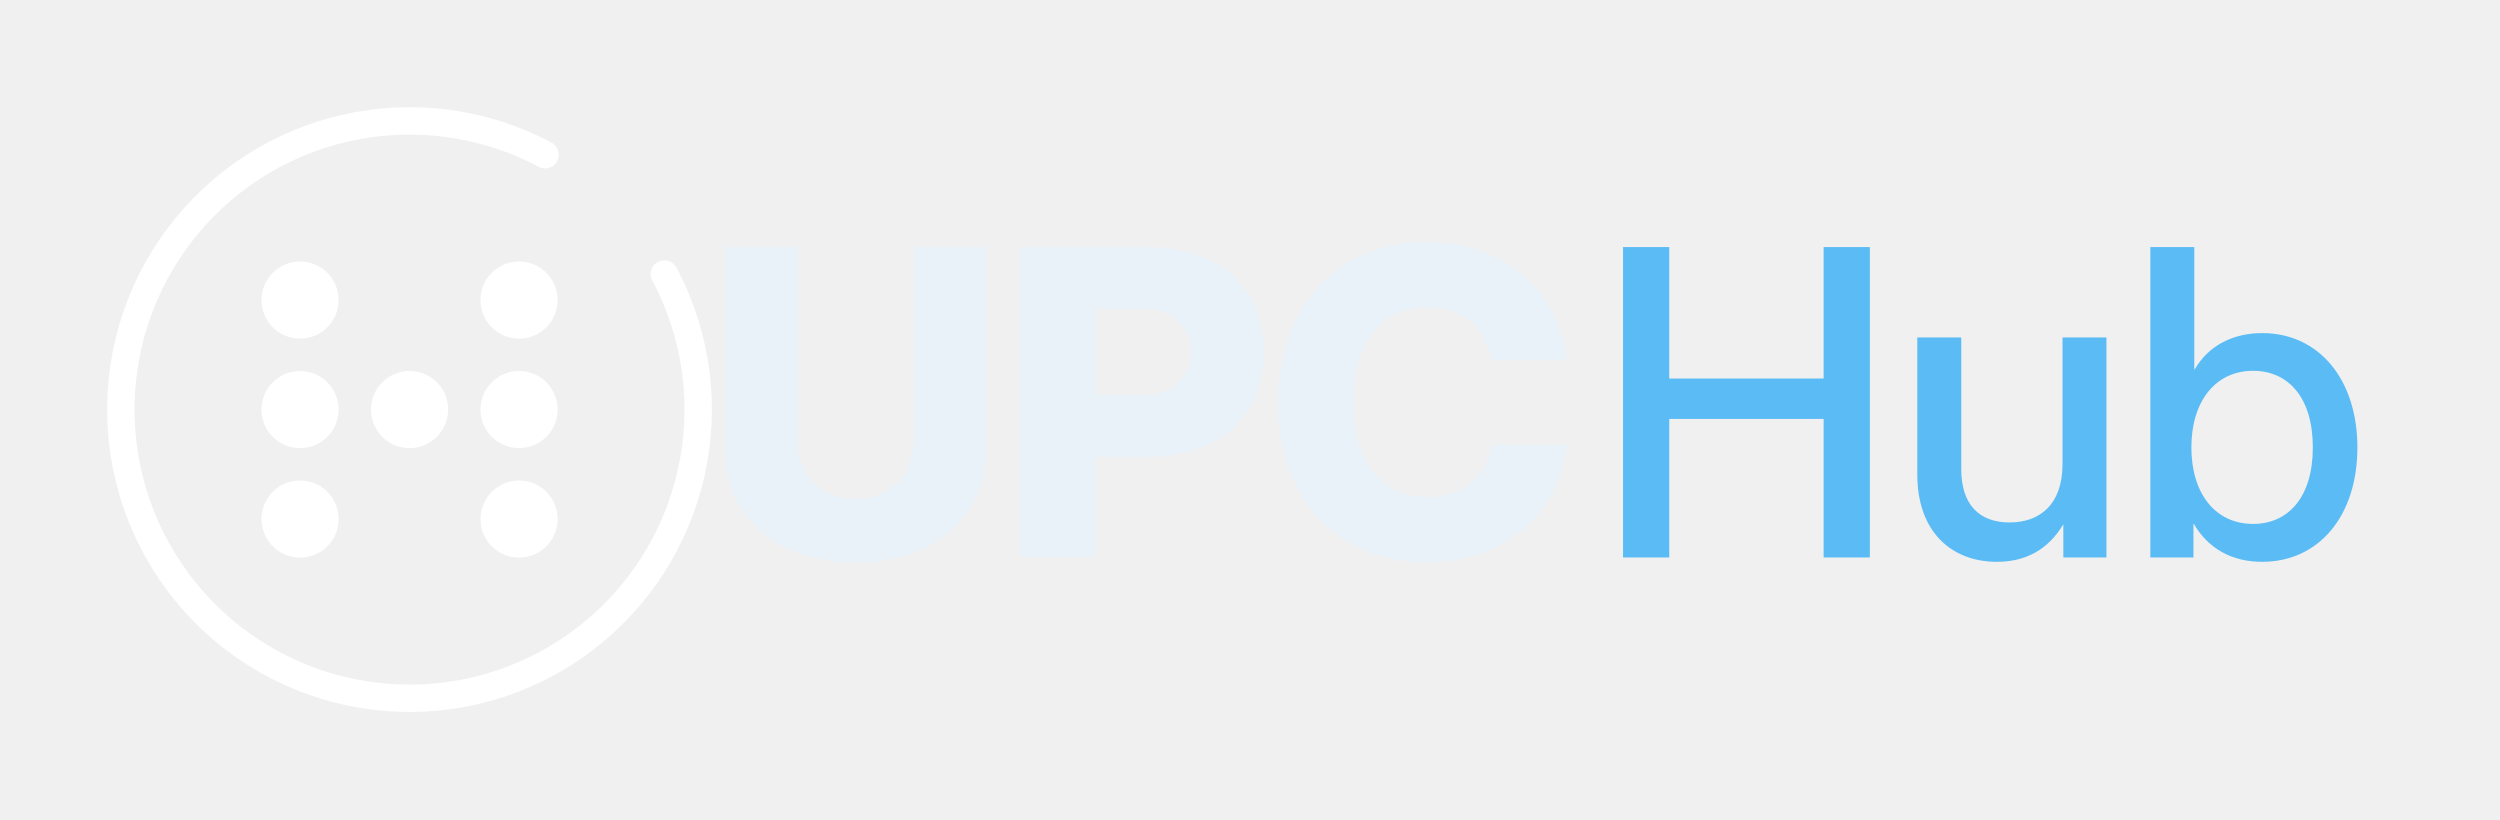
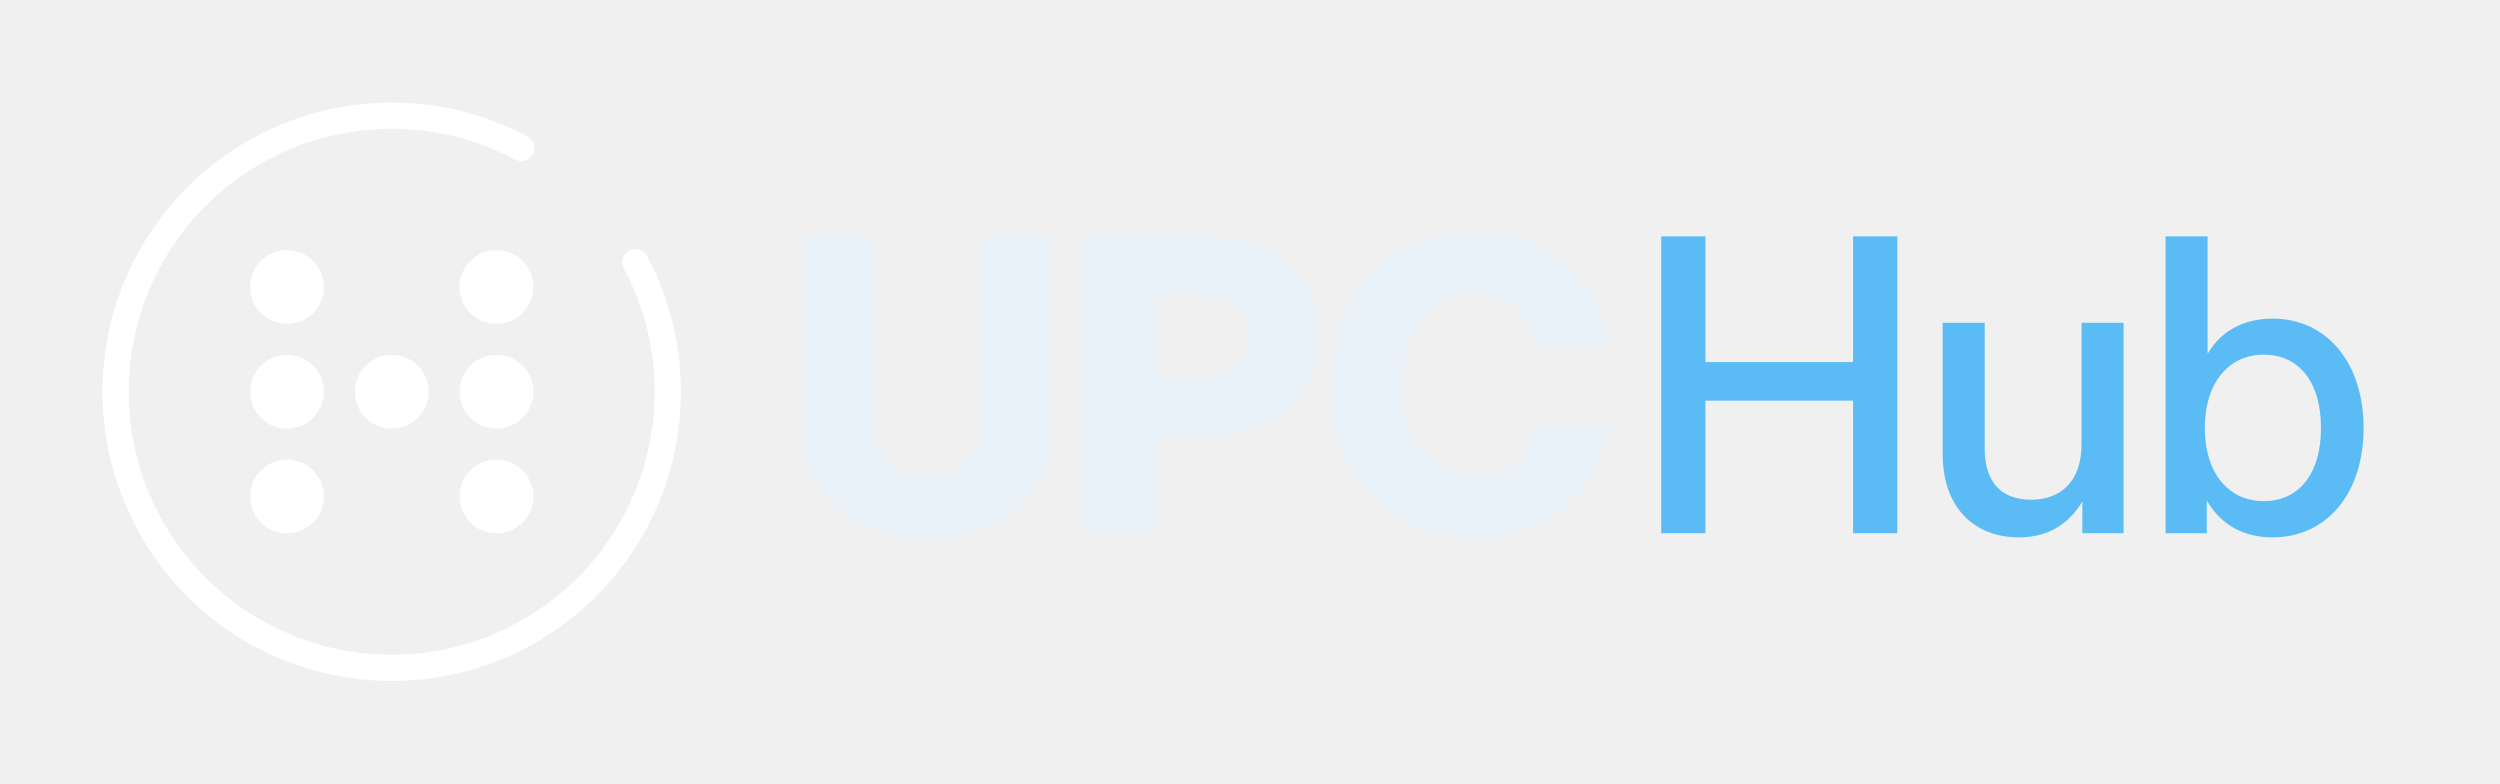
- <svg xmlns="http://www.w3.org/2000/svg" viewBox="0 0 879 288" width="879" height="288">
+ <svg xmlns="http://www.w3.org/2000/svg" viewBox="0 0 919 288" width="919" height="288">
  <g transform="translate(32 32) scale(0.4375)">
    <path d="M460.8 147.1A232 232 0 1 1 364.9 51.2" fill="none" stroke="#ffffff" stroke-width="22" stroke-linecap="round" />
    <circle cx="168" cy="168" r="31" fill="#ffffff" />
    <circle cx="168" cy="256" r="31" fill="#ffffff" />
    <circle cx="168" cy="344" r="31" fill="#ffffff" />
    <circle cx="344" cy="168" r="31" fill="#ffffff" />
    <circle cx="344" cy="256" r="31" fill="#ffffff" />
    <circle cx="344" cy="344" r="31" fill="#ffffff" />
    <circle cx="256" cy="256" r="31" fill="#ffffff" />
  </g>
-   <path d="M300.881 197.758C328.64 197.758 346.804 181.718 346.804 157.621V86.869H321.096V155.497C321.096 167.069 313.039 175.346 300.881 175.346C288.796 175.346 280.593 166.996 280.593 155.497V86.869H254.885V157.621C254.885 181.718 272.976 197.758 300.881 197.758ZM358.72 196.0H385.087V160.697H403.251C428.52 160.697 444.486 146.415 444.486 123.783C444.486 101.151 428.666 86.869 403.397 86.869H358.72ZM385.087 138.798V108.695H401.566C412.113 108.695 418.778 114.481 418.778 123.783C418.778 133.012 412.113 138.798 401.566 138.798ZM501.812 197.758C528.473 197.758 547.809 181.425 551.104 156.376H524.591C522.247 167.948 513.971 174.76 502.252 174.76C485.406 174.76 475.885 162.235 475.885 141.508C475.885 120.707 485.479 108.109 502.252 108.109C513.971 108.109 522.32 114.994 524.518 126.64H551.104C547.882 101.591 528.473 85.111 501.812 85.111C471.856 85.111 449.371 105.839 449.371 141.508C449.371 176.884 471.856 197.758 501.812 197.758Z" fill="#eaf2f9" />
-   <path d="M570.654 196.0H586.914V147.294H641.187V196.0H657.446V86.869H641.187V133.085H586.914V86.869H570.654ZM702.102 197.538C712.355 197.538 720.192 193.144 725.466 184.354V196.0H740.627V118.656H725.173V163.188C725.173 177.543 717.043 183.695 706.569 183.695C695.803 183.695 689.577 177.323 689.577 164.945V118.656H674.123V166.85C674.123 187.064 686.208 197.538 702.102 197.538ZM795.316 197.538C815.458 197.538 828.861 181.278 828.861 157.328C828.861 133.451 815.385 117.118 795.39 117.118C785.355 117.118 776.64 121.293 771.659 129.862H771.513V86.869H756.059V196.0H771.22V184.208H771.366C776.566 193.217 785.209 197.538 795.316 197.538ZM792.167 184.208C778.983 184.208 770.487 173.588 770.487 157.328C770.487 141.068 778.983 130.375 792.167 130.375C804.618 130.375 813.188 139.823 813.188 157.328C813.188 174.76 804.618 184.208 792.167 184.208Z" fill="#5bbcf5" />
+   <g transform="translate(40 0)">
+     <path d="M300.881 197.758C328.64 197.758 346.804 181.718 346.804 157.621V86.869H321.096V155.497C321.096 167.069 313.039 175.346 300.881 175.346C288.796 175.346 280.593 166.996 280.593 155.497V86.869H254.885V157.621C254.885 181.718 272.976 197.758 300.881 197.758ZM358.72 196.0H385.087V160.697H403.251C428.52 160.697 444.486 146.415 444.486 123.783C444.486 101.151 428.666 86.869 403.397 86.869H358.72ZM385.087 138.798V108.695H401.566C412.113 108.695 418.778 114.481 418.778 123.783C418.778 133.012 412.113 138.798 401.566 138.798ZM501.812 197.758C528.473 197.758 547.809 181.425 551.104 156.376H524.591C522.247 167.948 513.971 174.76 502.252 174.76C485.406 174.76 475.885 162.235 475.885 141.508C475.885 120.707 485.479 108.109 502.252 108.109C513.971 108.109 522.32 114.994 524.518 126.64H551.104C547.882 101.591 528.473 85.111 501.812 85.111C471.856 85.111 449.371 105.839 449.371 141.508C449.371 176.884 471.856 197.758 501.812 197.758Z" fill="#eaf2f9" />
+     <path d="M570.654 196.0H586.914V147.294H641.187V196.0H657.446V86.869H641.187V133.085H586.914V86.869H570.654ZM702.102 197.538C712.355 197.538 720.192 193.144 725.466 184.354V196.0H740.627V118.656H725.173V163.188C725.173 177.543 717.043 183.695 706.569 183.695C695.803 183.695 689.577 177.323 689.577 164.945V118.656H674.123V166.85C674.123 187.064 686.208 197.538 702.102 197.538ZM795.316 197.538C815.458 197.538 828.861 181.278 828.861 157.328C828.861 133.451 815.385 117.118 795.39 117.118C785.355 117.118 776.64 121.293 771.659 129.862H771.513V86.869H756.059V196.0H771.22V184.208H771.366C776.566 193.217 785.209 197.538 795.316 197.538ZM792.167 184.208C778.983 184.208 770.487 173.588 770.487 157.328C770.487 141.068 778.983 130.375 792.167 130.375C804.618 130.375 813.188 139.823 813.188 157.328C813.188 174.76 804.618 184.208 792.167 184.208Z" fill="#5bbcf5" />
+   </g>
</svg>
